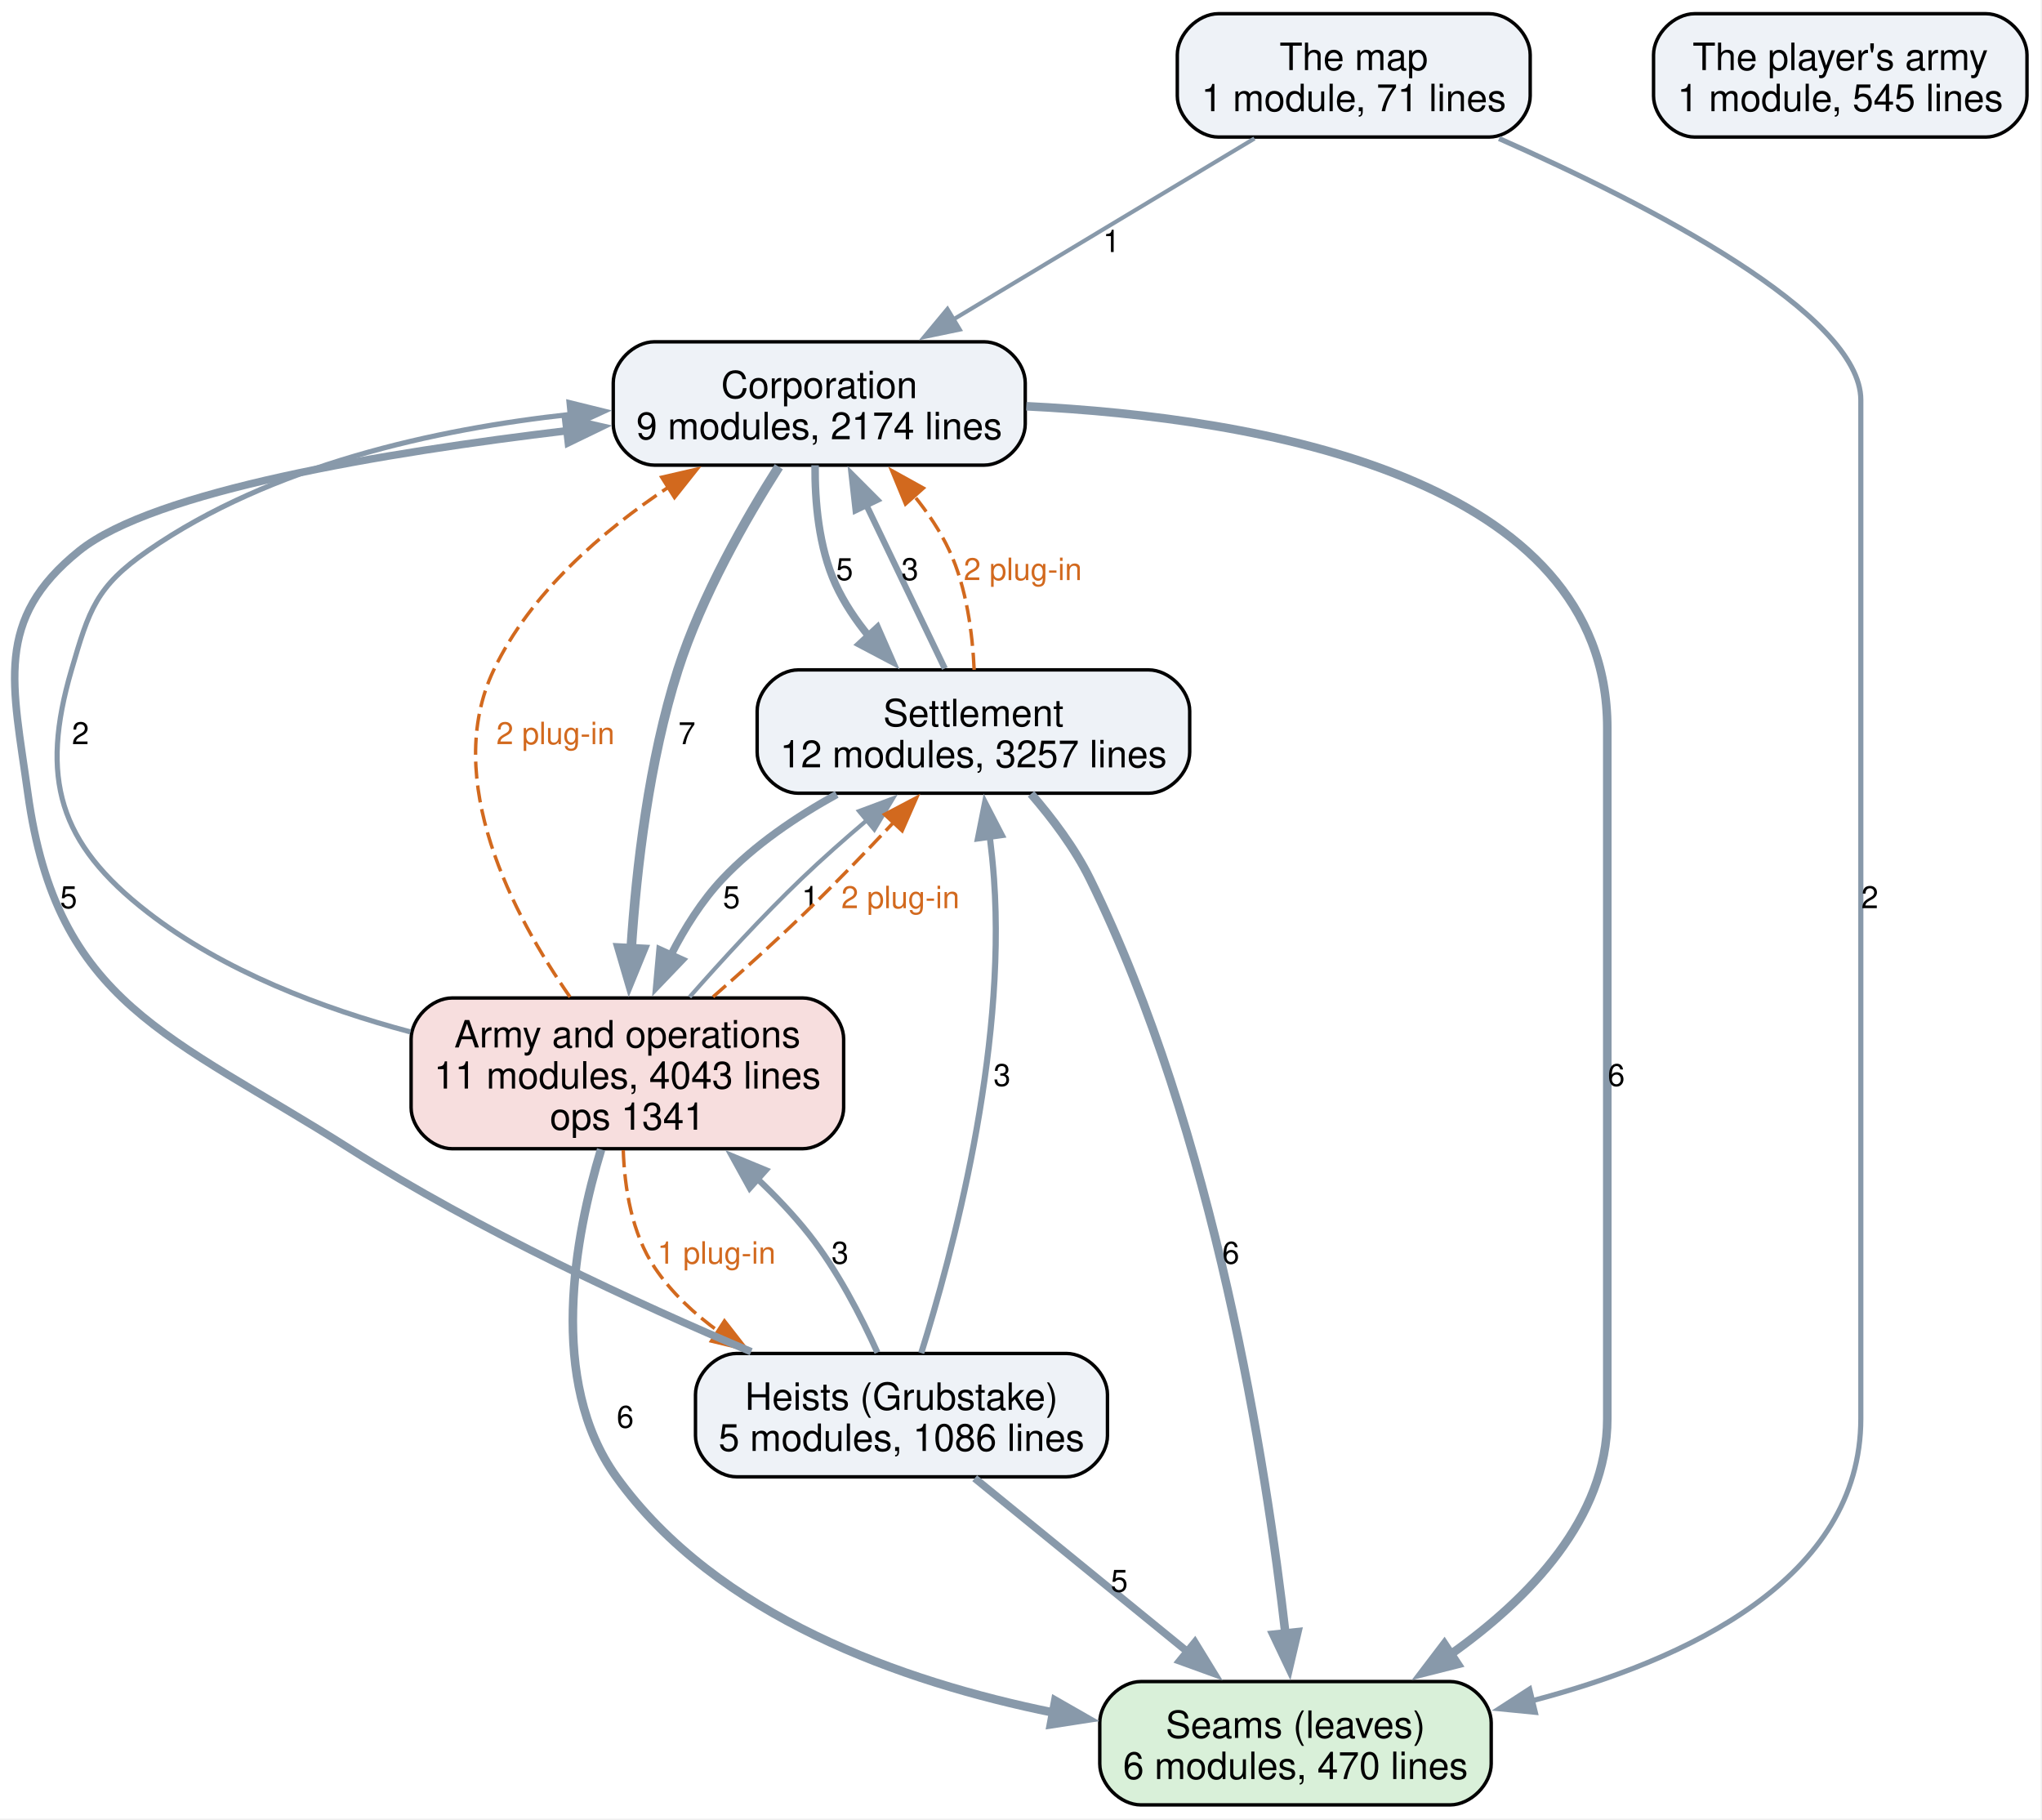
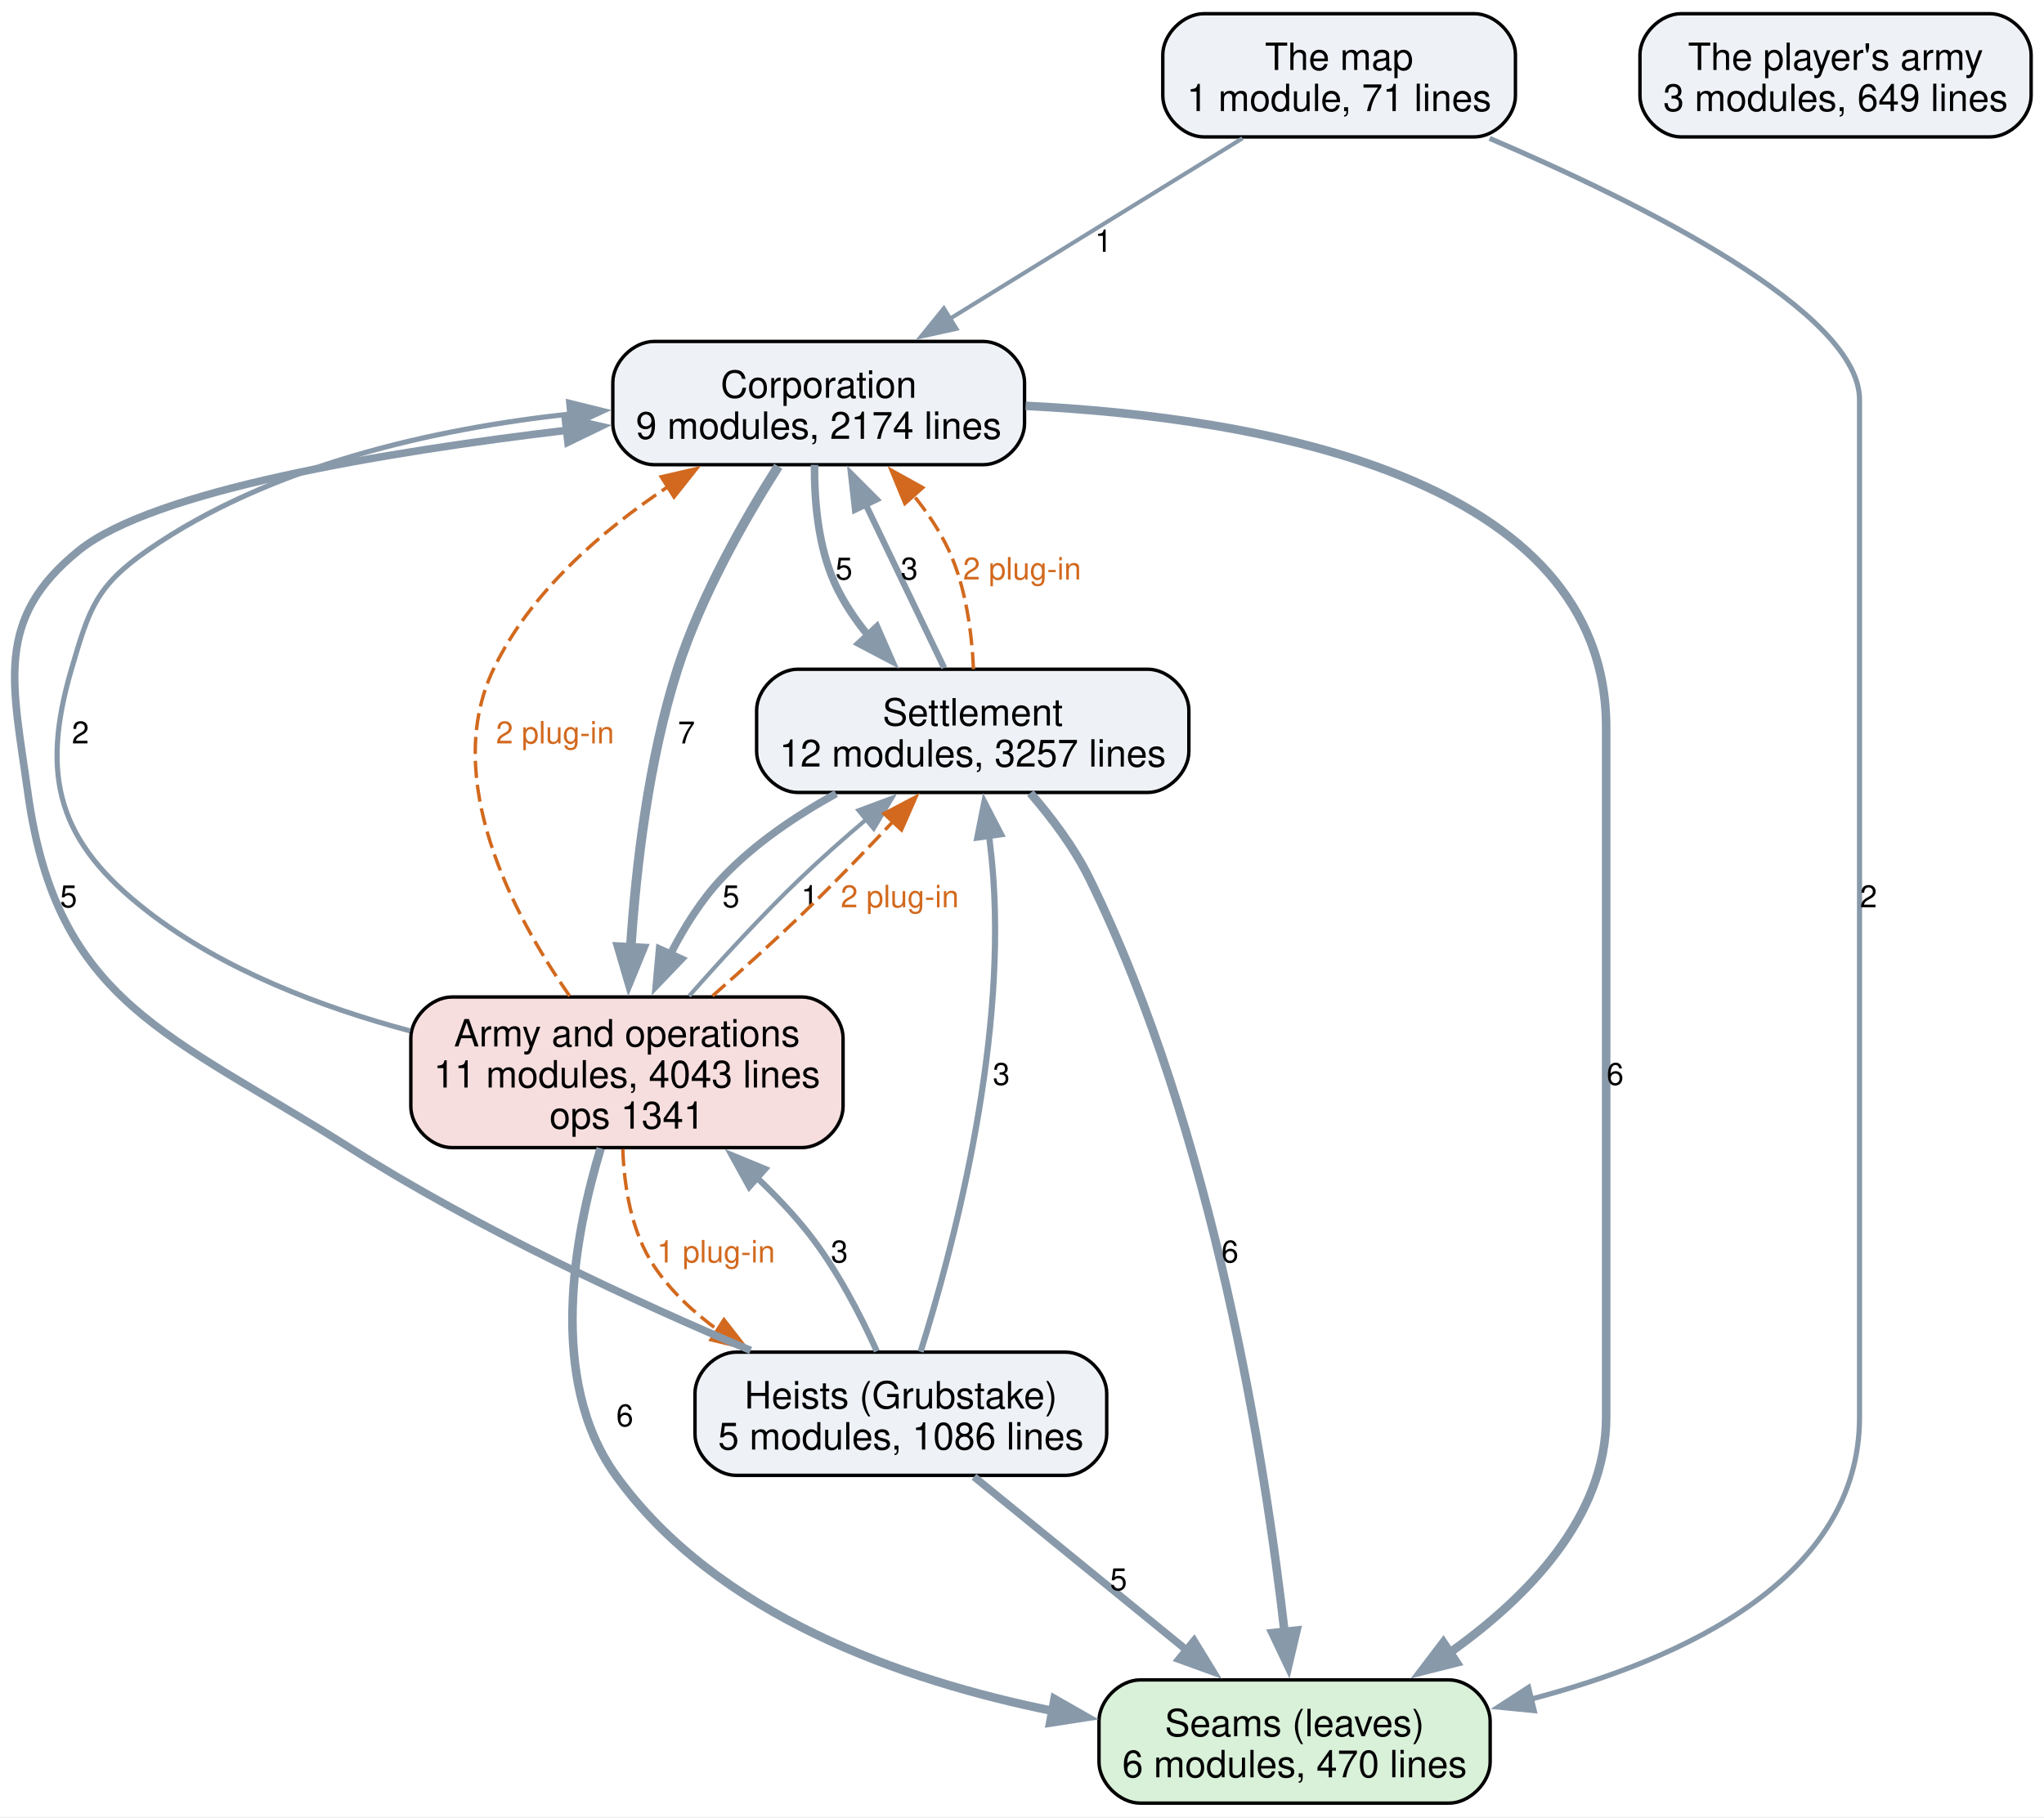
- <svg xmlns="http://www.w3.org/2000/svg" width="596pt" height="531pt" viewBox="0.00 0.00 596.00 531.00">
+ <svg xmlns="http://www.w3.org/2000/svg" width="597pt" height="531pt" viewBox="0.00 0.00 597.00 531.00">
  <g id="graph0" class="graph" transform="scale(1 1) rotate(0) translate(4 526.75)">
-     <polygon fill="white" stroke="none" points="-4,4 -4,-526.75 591.62,-526.75 591.62,4 -4,4" />
+     <polygon fill="white" stroke="none" points="-4,4 -4,-526.75 593.24,-526.75 593.24,4 -4,4" />
    <g id="node1" class="node">
      <path fill="#d9f0d9" stroke="black" d="M419.24,-36C419.24,-36 328.99,-36 328.99,-36 322.99,-36 316.99,-30 316.99,-24 316.99,-24 316.99,-12 316.99,-12 316.99,-6 322.99,0 328.99,0 328.99,0 419.24,0 419.24,0 425.24,0 431.24,-6 431.24,-12 431.24,-12 431.24,-24 431.24,-24 431.24,-30 425.24,-36 419.24,-36" />
      <text xml:space="preserve" text-anchor="middle" x="374.12" y="-19.55" font-family="Helvetica,sans-Serif" font-size="11.00">Seams (leaves)</text>
      <text xml:space="preserve" text-anchor="middle" x="374.12" y="-7.55" font-family="Helvetica,sans-Serif" font-size="11.00">6 modules, 470 lines</text>
    </g>
    <g id="node2" class="node">
      <path fill="#eef2f7" stroke="black" d="M283.24,-427C283.24,-427 186.99,-427 186.99,-427 180.99,-427 174.99,-421 174.99,-415 174.99,-415 174.99,-403 174.99,-403 174.99,-397 180.99,-391 186.99,-391 186.99,-391 283.24,-391 283.24,-391 289.24,-391 295.24,-397 295.24,-403 295.24,-403 295.24,-415 295.24,-415 295.24,-421 289.24,-427 283.24,-427" />
      <text xml:space="preserve" text-anchor="middle" x="235.12" y="-410.55" font-family="Helvetica,sans-Serif" font-size="11.00">Corporation</text>
      <text xml:space="preserve" text-anchor="middle" x="235.12" y="-398.55" font-family="Helvetica,sans-Serif" font-size="11.00">9 modules, 2174 lines</text>
    </g>
    <g id="edge5" class="edge">
      <path fill="none" stroke="#8899aa" stroke-width="2.5" d="M295.55,-408.19C363.69,-404.84 465.12,-387.55 465.12,-314.25 465.12,-314.25 465.12,-314.25 465.12,-112.75 465.12,-83.64 442.25,-60.16 419.45,-43.98" />
      <polygon fill="#8899aa" stroke="#8899aa" stroke-width="2.5" points="421.43,-41.09 411.16,-38.5 417.57,-46.93 421.43,-41.09" />
      <text xml:space="preserve" text-anchor="middle" x="467.74" y="-209.82" font-family="Helvetica,sans-Serif" font-size="9.00">6</text>
    </g>
    <g id="node3" class="node">
      <path fill="#eef2f7" stroke="black" d="M331.24,-331.25C331.24,-331.25 228.99,-331.25 228.99,-331.25 222.99,-331.25 216.99,-325.25 216.99,-319.25 216.99,-319.25 216.99,-307.25 216.99,-307.25 216.99,-301.25 222.99,-295.25 228.99,-295.25 228.99,-295.25 331.24,-295.25 331.24,-295.25 337.24,-295.25 343.24,-301.25 343.24,-307.25 343.24,-307.25 343.24,-319.25 343.24,-319.25 343.24,-325.25 337.24,-331.25 331.24,-331.25" />
      <text xml:space="preserve" text-anchor="middle" x="280.12" y="-314.8" font-family="Helvetica,sans-Serif" font-size="11.00">Settlement</text>
      <text xml:space="preserve" text-anchor="middle" x="280.12" y="-302.8" font-family="Helvetica,sans-Serif" font-size="11.00">12 modules, 3257 lines</text>
    </g>
    <g id="edge6" class="edge">
      <path fill="none" stroke="#8899aa" stroke-width="2.2" d="M233.9,-390.96C233.82,-380.51 234.93,-367.09 239.87,-356.25 242.34,-350.83 245.81,-345.68 249.68,-340.96" />
      <polygon fill="#8899aa" stroke="#8899aa" stroke-width="2.2" points="252.07,-343.53 256.32,-333.82 246.95,-338.76 252.07,-343.53" />
      <text xml:space="preserve" text-anchor="middle" x="242.49" y="-357.45" font-family="Helvetica,sans-Serif" font-size="9.00">5</text>
    </g>
    <g id="node4" class="node">
      <path fill="#f7dede" stroke="black" d="M230.24,-235.5C230.24,-235.5 127.99,-235.5 127.99,-235.5 121.99,-235.5 115.99,-229.5 115.99,-223.5 115.99,-223.5 115.99,-203.5 115.99,-203.5 115.99,-197.5 121.99,-191.5 127.99,-191.5 127.99,-191.5 230.24,-191.5 230.24,-191.5 236.24,-191.5 242.24,-197.5 242.24,-203.5 242.24,-203.5 242.24,-223.5 242.24,-223.5 242.24,-229.5 236.24,-235.5 230.24,-235.5" />
      <text xml:space="preserve" text-anchor="middle" x="179.12" y="-221.05" font-family="Helvetica,sans-Serif" font-size="11.00">Army and operations</text>
      <text xml:space="preserve" text-anchor="middle" x="179.12" y="-209.05" font-family="Helvetica,sans-Serif" font-size="11.00">11 modules, 4043 lines</text>
      <text xml:space="preserve" text-anchor="middle" x="179.12" y="-197.05" font-family="Helvetica,sans-Serif" font-size="11.00">ops 1341</text>
    </g>
    <g id="edge4" class="edge">
      <path fill="none" stroke="#8899aa" stroke-width="2.8" d="M223.31,-390.54C213.75,-375.5 200.78,-352.86 193.87,-331.25 185.4,-304.75 181.76,-273.41 180.22,-249.87" />
      <polygon fill="#8899aa" stroke="#8899aa" stroke-width="2.8" points="183.71,-249.7 179.7,-239.9 176.72,-250.07 183.71,-249.7" />
      <text xml:space="preserve" text-anchor="middle" x="196.49" y="-309.57" font-family="Helvetica,sans-Serif" font-size="9.00">7</text>
    </g>
    <g id="edge13" class="edge">
      <path fill="none" stroke="#8899aa" stroke-width="2.5" d="M296.93,-295.08C303.14,-287.91 309.73,-279.17 314.12,-270.25 350.56,-196.23 365.61,-98.84 371.19,-49.9" />
      <polygon fill="#8899aa" stroke="#8899aa" stroke-width="2.5" points="374.66,-50.42 372.24,-40.11 367.7,-49.68 374.66,-50.42" />
      <text xml:space="preserve" text-anchor="middle" x="355.24" y="-157.95" font-family="Helvetica,sans-Serif" font-size="9.00">6</text>
    </g>
    <g id="edge12" class="edge">
      <path fill="none" stroke="#8899aa" stroke-width="1.8" d="M271.76,-331.65C265.31,-345.11 256.23,-364.01 248.73,-379.63" />
      <polygon fill="#8899aa" stroke="#8899aa" stroke-width="1.8" points="245.72,-377.82 244.55,-388.35 252.03,-380.85 245.72,-377.82" />
      <text xml:space="preserve" text-anchor="middle" x="261.59" y="-357.45" font-family="Helvetica,sans-Serif" font-size="9.00">3</text>
    </g>
    <g id="edge19" class="edge">
      <path fill="none" stroke="#d2691e" stroke-dasharray="5,2" d="M280.33,-331.27C279.86,-341.73 278.16,-355.15 273.12,-366 270.48,-371.69 266.79,-377.14 262.75,-382.13" />
      <polygon fill="#d2691e" stroke="#d2691e" points="260.29,-379.64 256.25,-389.43 265.51,-384.3 260.29,-379.64" />
      <text xml:space="preserve" text-anchor="middle" x="294.53" y="-357.45" font-family="Helvetica,sans-Serif" font-size="9.00" fill="#d2691e">2 plug-in</text>
    </g>
    <g id="edge11" class="edge">
      <path fill="none" stroke="#8899aa" stroke-width="2.2" d="M240.22,-294.92C228.44,-288.42 216.22,-280.17 206.87,-270.25 200.83,-263.85 195.83,-255.88 191.81,-248" />
      <polygon fill="#8899aa" stroke="#8899aa" stroke-width="2.2" points="195.02,-246.58 187.69,-238.93 188.64,-249.48 195.02,-246.58" />
      <text xml:space="preserve" text-anchor="middle" x="209.49" y="-261.7" font-family="Helvetica,sans-Serif" font-size="9.00">5</text>
    </g>
    <g id="edge2" class="edge">
      <path fill="none" stroke="#8899aa" stroke-width="2.5" d="M171.45,-191.3C163.78,-166.04 155.75,-123.74 175.87,-95.75 205.15,-55.01 259.24,-35.9 303.52,-26.93" />
      <polygon fill="#8899aa" stroke="#8899aa" stroke-width="2.5" points="304,-30.4 313.2,-25.14 302.73,-23.52 304,-30.4" />
      <text xml:space="preserve" text-anchor="middle" x="178.49" y="-110.08" font-family="Helvetica,sans-Serif" font-size="9.00">6</text>
    </g>
    <g id="edge1" class="edge">
      <path fill="none" stroke="#8899aa" stroke-width="1.5" d="M115.8,-225.59C90.07,-232.44 61.26,-243.34 39.12,-260.5 13.06,-280.69 7.61,-299.61 16.87,-331.25 22.02,-348.85 24.05,-355.55 39.12,-366 75.14,-390.98 123.17,-401.54 162.67,-405.83" />
      <polygon fill="#8899aa" stroke="#8899aa" stroke-width="1.5" points="162.08,-409.29 172.37,-406.75 162.75,-402.32 162.08,-409.29" />
      <text xml:space="preserve" text-anchor="middle" x="19.49" y="-309.57" font-family="Helvetica,sans-Serif" font-size="9.00">2</text>
    </g>
    <g id="edge16" class="edge">
      <path fill="none" stroke="#d2691e" stroke-dasharray="5,2" d="M162.38,-235.77C145.76,-259.65 124.83,-299.24 140.12,-331.25 150.83,-353.67 171.64,-371.65 191.07,-384.55" />
      <polygon fill="#d2691e" stroke="#d2691e" points="189.13,-387.47 199.46,-389.85 192.87,-381.55 189.13,-387.47" />
      <text xml:space="preserve" text-anchor="middle" x="158.12" y="-309.57" font-family="Helvetica,sans-Serif" font-size="9.00" fill="#d2691e">2 plug-in</text>
    </g>
    <g id="edge3" class="edge">
      <path fill="none" stroke="#8899aa" stroke-width="1.2" d="M197.27,-235.78C206.67,-246.45 218.53,-259.38 229.87,-270.25 235.96,-276.09 242.75,-282.08 249.31,-287.63" />
      <polygon fill="#8899aa" stroke="#8899aa" stroke-width="1.2" points="246.72,-290.03 256.64,-293.73 251.19,-284.64 246.72,-290.03" />
      <text xml:space="preserve" text-anchor="middle" x="232.49" y="-261.7" font-family="Helvetica,sans-Serif" font-size="9.00">1</text>
    </g>
    <g id="edge18" class="edge">
      <path fill="none" stroke="#d2691e" stroke-dasharray="5,2" d="M204.12,-235.82C212.82,-243.45 222.54,-252.21 231.12,-260.5 239.79,-268.88 248.97,-278.39 257,-286.94" />
      <polygon fill="#d2691e" stroke="#d2691e" points="254.19,-289.06 263.57,-294 259.31,-284.29 254.19,-289.06" />
      <text xml:space="preserve" text-anchor="middle" x="258.8" y="-261.7" font-family="Helvetica,sans-Serif" font-size="9.00" fill="#d2691e">2 plug-in</text>
    </g>
    <g id="node5" class="node">
      <path fill="#eef2f7" stroke="black" d="M307.24,-131.75C307.24,-131.75 210.99,-131.75 210.99,-131.75 204.99,-131.75 198.99,-125.75 198.99,-119.75 198.99,-119.75 198.99,-107.75 198.99,-107.75 198.99,-101.75 204.99,-95.75 210.99,-95.75 210.99,-95.75 307.24,-95.75 307.24,-95.75 313.24,-95.75 319.24,-101.75 319.24,-107.75 319.24,-107.75 319.24,-119.75 319.24,-119.75 319.24,-125.75 313.24,-131.75 307.24,-131.75" />
      <text xml:space="preserve" text-anchor="middle" x="259.12" y="-115.3" font-family="Helvetica,sans-Serif" font-size="11.00">Heists (Grubstake)</text>
      <text xml:space="preserve" text-anchor="middle" x="259.12" y="-103.3" font-family="Helvetica,sans-Serif" font-size="11.00">5 modules, 1086 lines</text>
    </g>
    <g id="edge17" class="edge">
      <path fill="none" stroke="#d2691e" stroke-dasharray="5,2" d="M177.91,-191.07C178.29,-179.99 180.4,-166.73 187.12,-156.75 192.01,-149.49 198.6,-143.32 205.83,-138.12" />
      <polygon fill="#d2691e" stroke="#d2691e" points="207.45,-141.24 213.96,-132.88 203.66,-135.36 207.45,-141.24" />
      <text xml:space="preserve" text-anchor="middle" x="205.12" y="-157.95" font-family="Helvetica,sans-Serif" font-size="9.00" fill="#d2691e">1 plug-in</text>
    </g>
    <g id="edge9" class="edge">
      <path fill="none" stroke="#8899aa" stroke-width="2.2" d="M280.48,-95.34C297.99,-81.06 323.02,-60.66 342.79,-44.54" />
      <polygon fill="#8899aa" stroke="#8899aa" stroke-width="2.2" points="344.75,-47.46 350.29,-38.42 340.33,-42.03 344.75,-47.46" />
      <text xml:space="preserve" text-anchor="middle" x="322.69" y="-62.2" font-family="Helvetica,sans-Serif" font-size="9.00">5</text>
    </g>
    <g id="edge8" class="edge">
      <path fill="none" stroke="#8899aa" stroke-width="2.2" d="M215.25,-132.25C182,-146.31 135.76,-167.61 98.12,-191.5 45.58,-224.84 12.6,-233.61 4.12,-295.25 -0.26,-327.09 -5.92,-345.85 19.12,-366 40.84,-383.48 108.01,-394.68 161.74,-401.08" />
      <polygon fill="#8899aa" stroke="#8899aa" stroke-width="2.2" points="161.09,-404.53 171.42,-402.19 161.88,-397.57 161.09,-404.53" />
      <text xml:space="preserve" text-anchor="middle" x="16.02" y="-261.7" font-family="Helvetica,sans-Serif" font-size="9.00">5</text>
    </g>
    <g id="edge10" class="edge">
      <path fill="none" stroke="#8899aa" stroke-width="1.8" d="M264.88,-131.87C273.84,-160.36 289.73,-219.41 286.12,-270.25 285.83,-274.36 285.37,-278.69 284.85,-282.93" />
      <polygon fill="#8899aa" stroke="#8899aa" stroke-width="1.8" points="281.44,-282.06 283.5,-292.45 288.37,-283.03 281.44,-282.06" />
      <text xml:space="preserve" text-anchor="middle" x="288.47" y="-209.82" font-family="Helvetica,sans-Serif" font-size="9.00">3</text>
    </g>
    <g id="edge7" class="edge">
      <path fill="none" stroke="#8899aa" stroke-width="1.8" d="M252.09,-132.02C247.33,-142.57 240.41,-156 232.12,-166.5 227.62,-172.2 222.34,-177.73 216.9,-182.88" />
      <polygon fill="#8899aa" stroke="#8899aa" stroke-width="1.8" points="214.83,-180.03 209.71,-189.3 219.5,-185.25 214.83,-180.03" />
      <text xml:space="preserve" text-anchor="middle" x="241.18" y="-157.95" font-family="Helvetica,sans-Serif" font-size="9.00">3</text>
    </g>
    <g id="node6" class="node">
-       <path fill="#eef2f7" stroke="black" d="M430.62,-522.75C430.62,-522.75 351.62,-522.75 351.62,-522.75 345.62,-522.75 339.62,-516.75 339.62,-510.75 339.62,-510.75 339.62,-498.75 339.62,-498.75 339.62,-492.75 345.62,-486.75 351.62,-486.75 351.62,-486.75 430.62,-486.75 430.62,-486.75 436.62,-486.75 442.62,-492.75 442.62,-498.75 442.62,-498.75 442.62,-510.75 442.62,-510.75 442.62,-516.75 436.62,-522.75 430.62,-522.75" />
-       <text xml:space="preserve" text-anchor="middle" x="391.12" y="-506.3" font-family="Helvetica,sans-Serif" font-size="11.00">The map</text>
-       <text xml:space="preserve" text-anchor="middle" x="391.12" y="-494.3" font-family="Helvetica,sans-Serif" font-size="11.00">1 module, 71 lines</text>
+       <path fill="#eef2f7" stroke="black" d="M426.62,-522.75C426.62,-522.75 347.62,-522.75 347.62,-522.75 341.62,-522.75 335.62,-516.75 335.62,-510.75 335.62,-510.75 335.62,-498.75 335.62,-498.75 335.62,-492.75 341.62,-486.75 347.62,-486.75 347.62,-486.75 426.62,-486.75 426.62,-486.75 432.62,-486.75 438.62,-492.75 438.62,-498.75 438.62,-498.75 438.62,-510.75 438.62,-510.75 438.62,-516.75 432.62,-522.75 426.62,-522.75" />
+       <text xml:space="preserve" text-anchor="middle" x="387.12" y="-506.3" font-family="Helvetica,sans-Serif" font-size="11.00">The map</text>
+       <text xml:space="preserve" text-anchor="middle" x="387.12" y="-494.3" font-family="Helvetica,sans-Serif" font-size="11.00">1 module, 71 lines</text>
    </g>
    <g id="edge15" class="edge">
-       <path fill="none" stroke="#8899aa" stroke-width="1.5" d="M433.53,-486.32C477.26,-466.98 539.12,-435.17 539.12,-410 539.12,-410 539.12,-410 539.12,-112.75 539.12,-65.92 488.26,-42.19 443.01,-30.35" />
+       <path fill="none" stroke="#8899aa" stroke-width="1.5" d="M431.08,-486.33C475.97,-467.13 539.12,-435.58 539.12,-410 539.12,-410 539.12,-410 539.12,-112.75 539.12,-65.92 488.26,-42.19 443.01,-30.35" />
      <polygon fill="#8899aa" stroke="#8899aa" stroke-width="1.5" points="444.11,-27.02 433.57,-28.06 442.46,-33.82 444.11,-27.02" />
      <text xml:space="preserve" text-anchor="middle" x="541.74" y="-261.7" font-family="Helvetica,sans-Serif" font-size="9.00">2</text>
    </g>
    <g id="edge14" class="edge">
-       <path fill="none" stroke="#8899aa" stroke-width="1.2" d="M362.14,-486.34C337.37,-471.45 301.52,-449.9 274.21,-433.49" />
-       <polygon fill="#8899aa" stroke="#8899aa" stroke-width="1.2" points="276.13,-430.57 265.76,-428.42 272.53,-436.57 276.13,-430.57" />
-       <text xml:space="preserve" text-anchor="middle" x="320.42" y="-453.2" font-family="Helvetica,sans-Serif" font-size="9.00">1</text>
+       <path fill="none" stroke="#8899aa" stroke-width="1.2" d="M358.88,-486.34C334.75,-471.45 299.81,-449.9 273.21,-433.49" />
+       <polygon fill="#8899aa" stroke="#8899aa" stroke-width="1.2" points="275.35,-430.7 265,-428.43 271.68,-436.66 275.35,-430.7" />
+       <text xml:space="preserve" text-anchor="middle" x="318.3" y="-453.2" font-family="Helvetica,sans-Serif" font-size="9.00">1</text>
    </g>
    <g id="node7" class="node">
-       <path fill="#eef2f7" stroke="black" d="M575.62,-522.75C575.62,-522.75 490.62,-522.75 490.62,-522.75 484.62,-522.75 478.62,-516.75 478.62,-510.75 478.62,-510.75 478.62,-498.75 478.62,-498.75 478.62,-492.75 484.62,-486.75 490.62,-486.75 490.62,-486.75 575.62,-486.75 575.62,-486.75 581.62,-486.75 587.62,-492.75 587.62,-498.75 587.62,-498.75 587.62,-510.75 587.62,-510.75 587.62,-516.75 581.62,-522.75 575.62,-522.75" />
-       <text xml:space="preserve" text-anchor="middle" x="533.12" y="-506.3" font-family="Helvetica,sans-Serif" font-size="11.00">The player's army</text>
-       <text xml:space="preserve" text-anchor="middle" x="533.12" y="-494.3" font-family="Helvetica,sans-Serif" font-size="11.00">1 module, 545 lines</text>
+       <path fill="#eef2f7" stroke="black" d="M577.24,-522.75C577.24,-522.75 486.99,-522.75 486.99,-522.75 480.99,-522.75 474.99,-516.75 474.99,-510.75 474.99,-510.75 474.99,-498.75 474.99,-498.75 474.99,-492.75 480.99,-486.75 486.99,-486.75 486.99,-486.75 577.24,-486.75 577.24,-486.75 583.24,-486.75 589.24,-492.75 589.24,-498.75 589.24,-498.75 589.24,-510.75 589.24,-510.75 589.24,-516.75 583.24,-522.75 577.24,-522.75" />
+       <text xml:space="preserve" text-anchor="middle" x="532.12" y="-506.3" font-family="Helvetica,sans-Serif" font-size="11.00">The player's army</text>
+       <text xml:space="preserve" text-anchor="middle" x="532.12" y="-494.3" font-family="Helvetica,sans-Serif" font-size="11.00">3 modules, 649 lines</text>
    </g>
  </g>
</svg>
